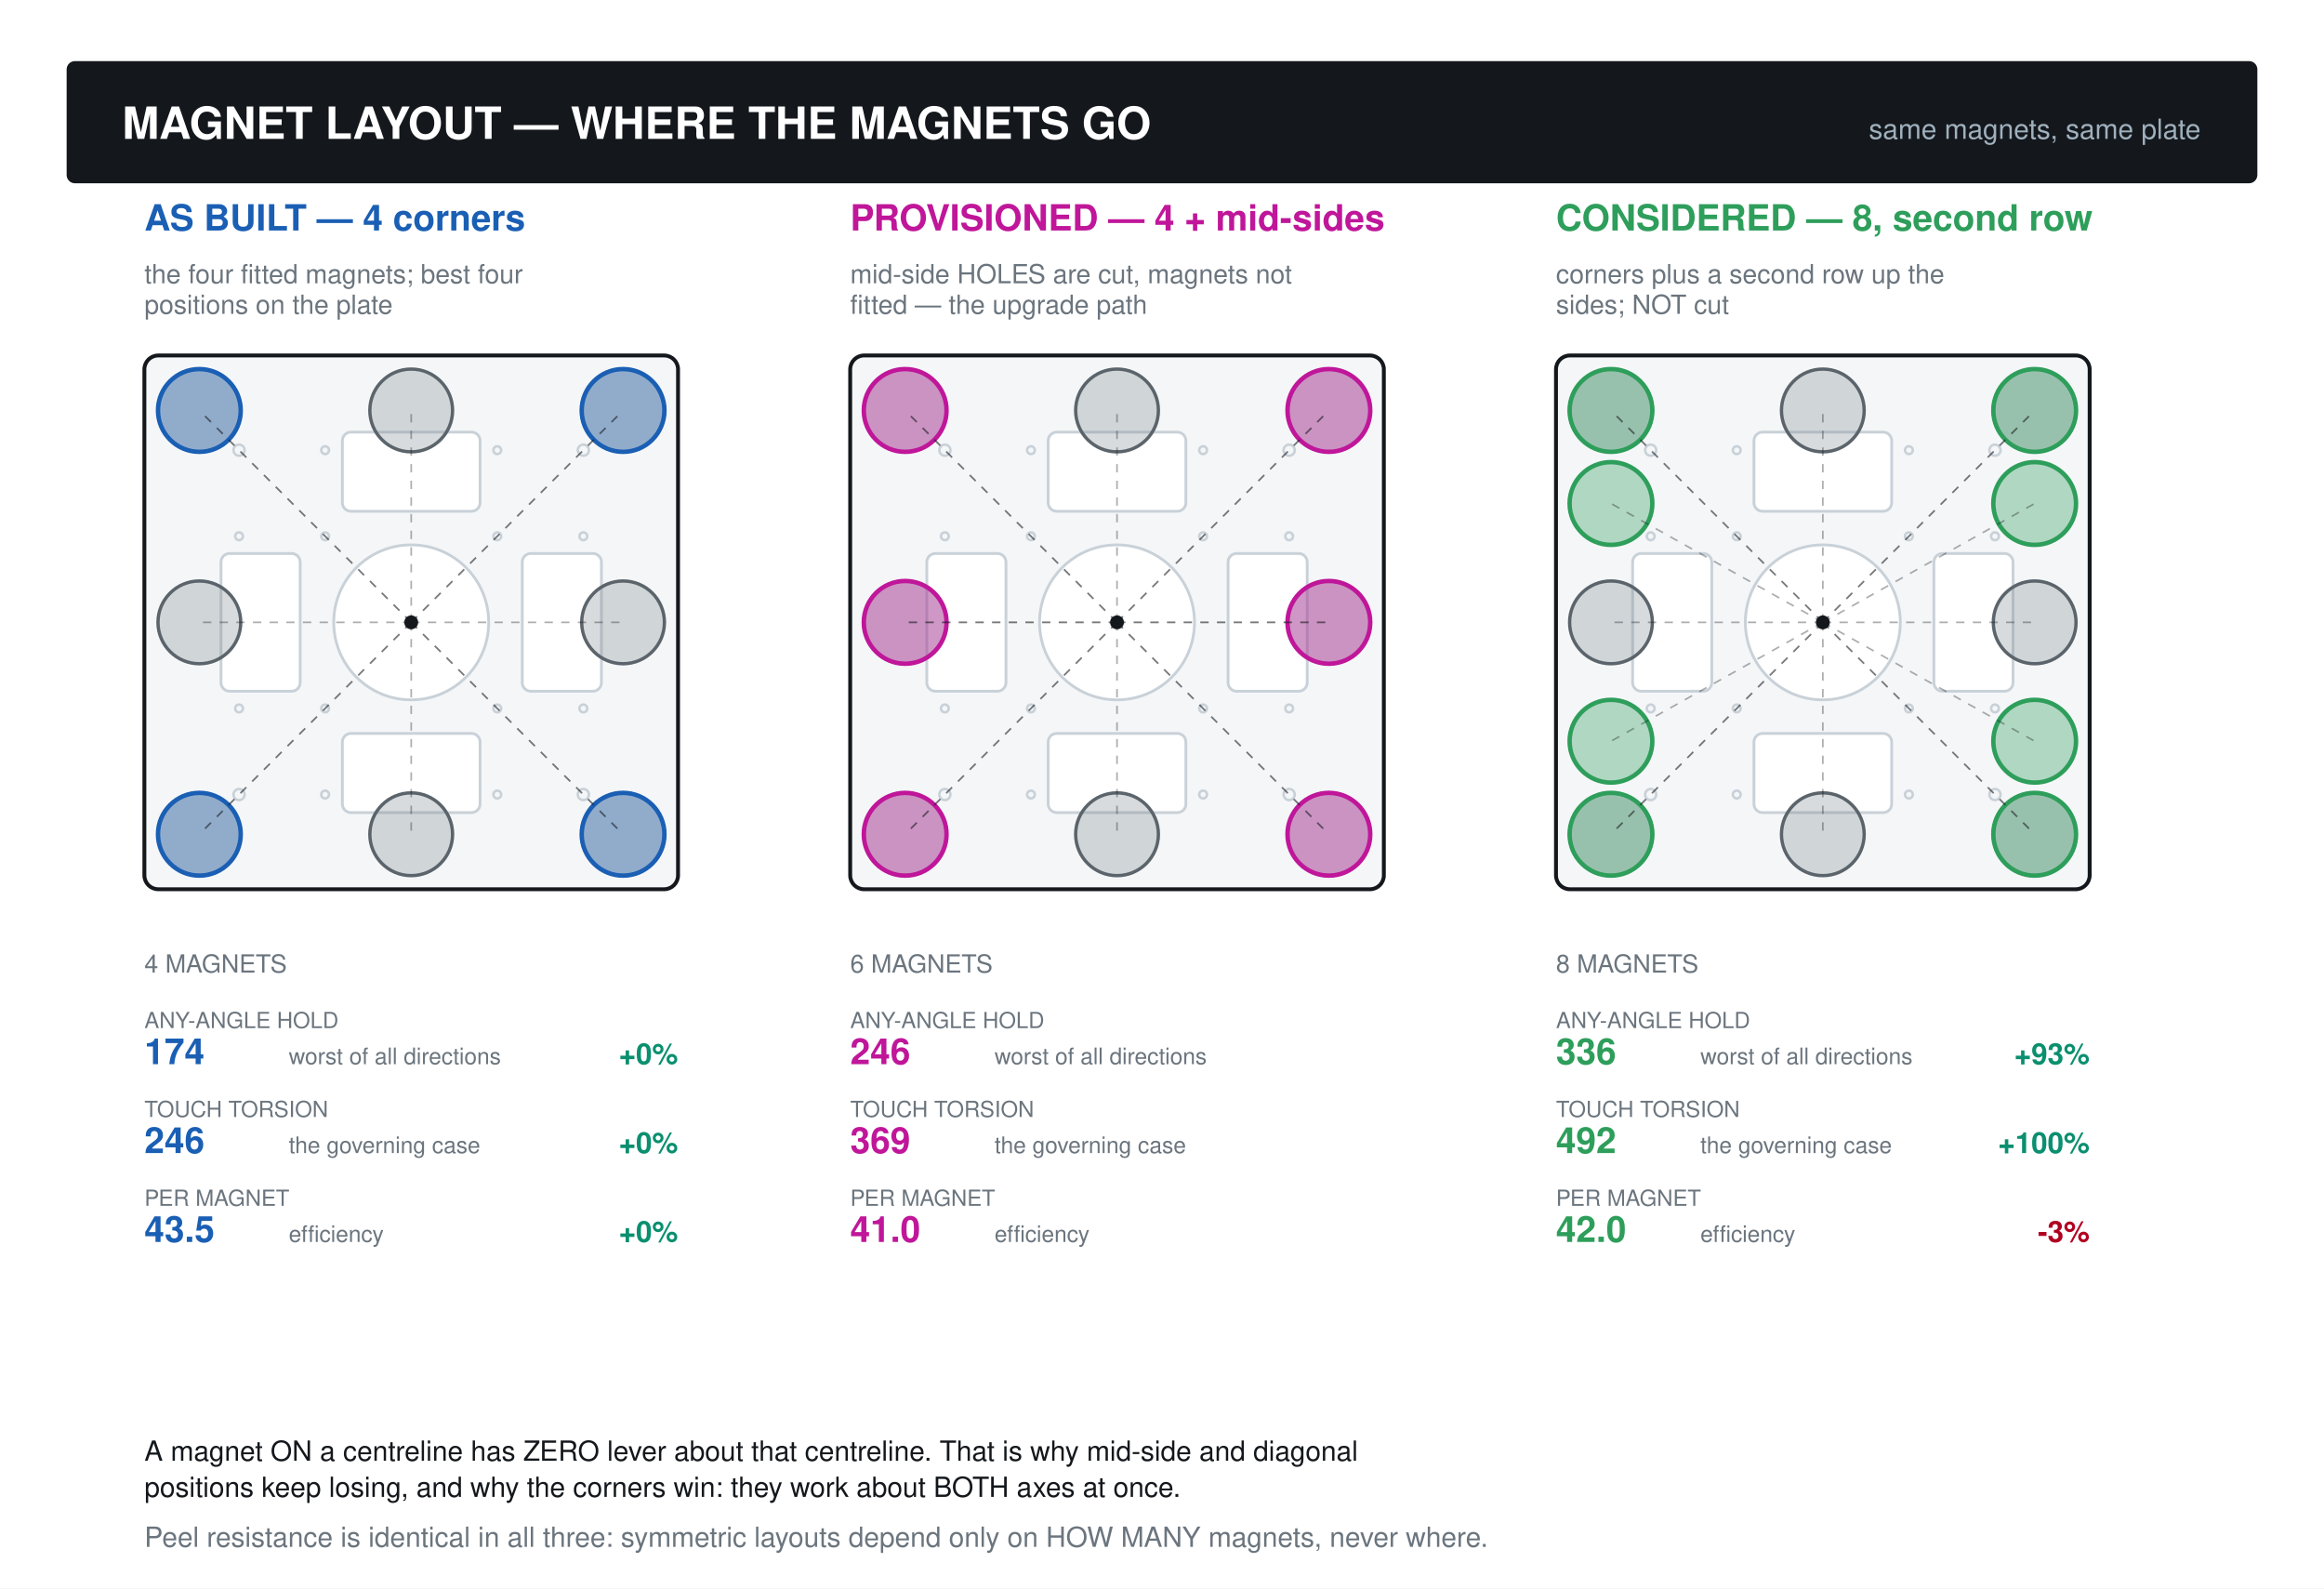
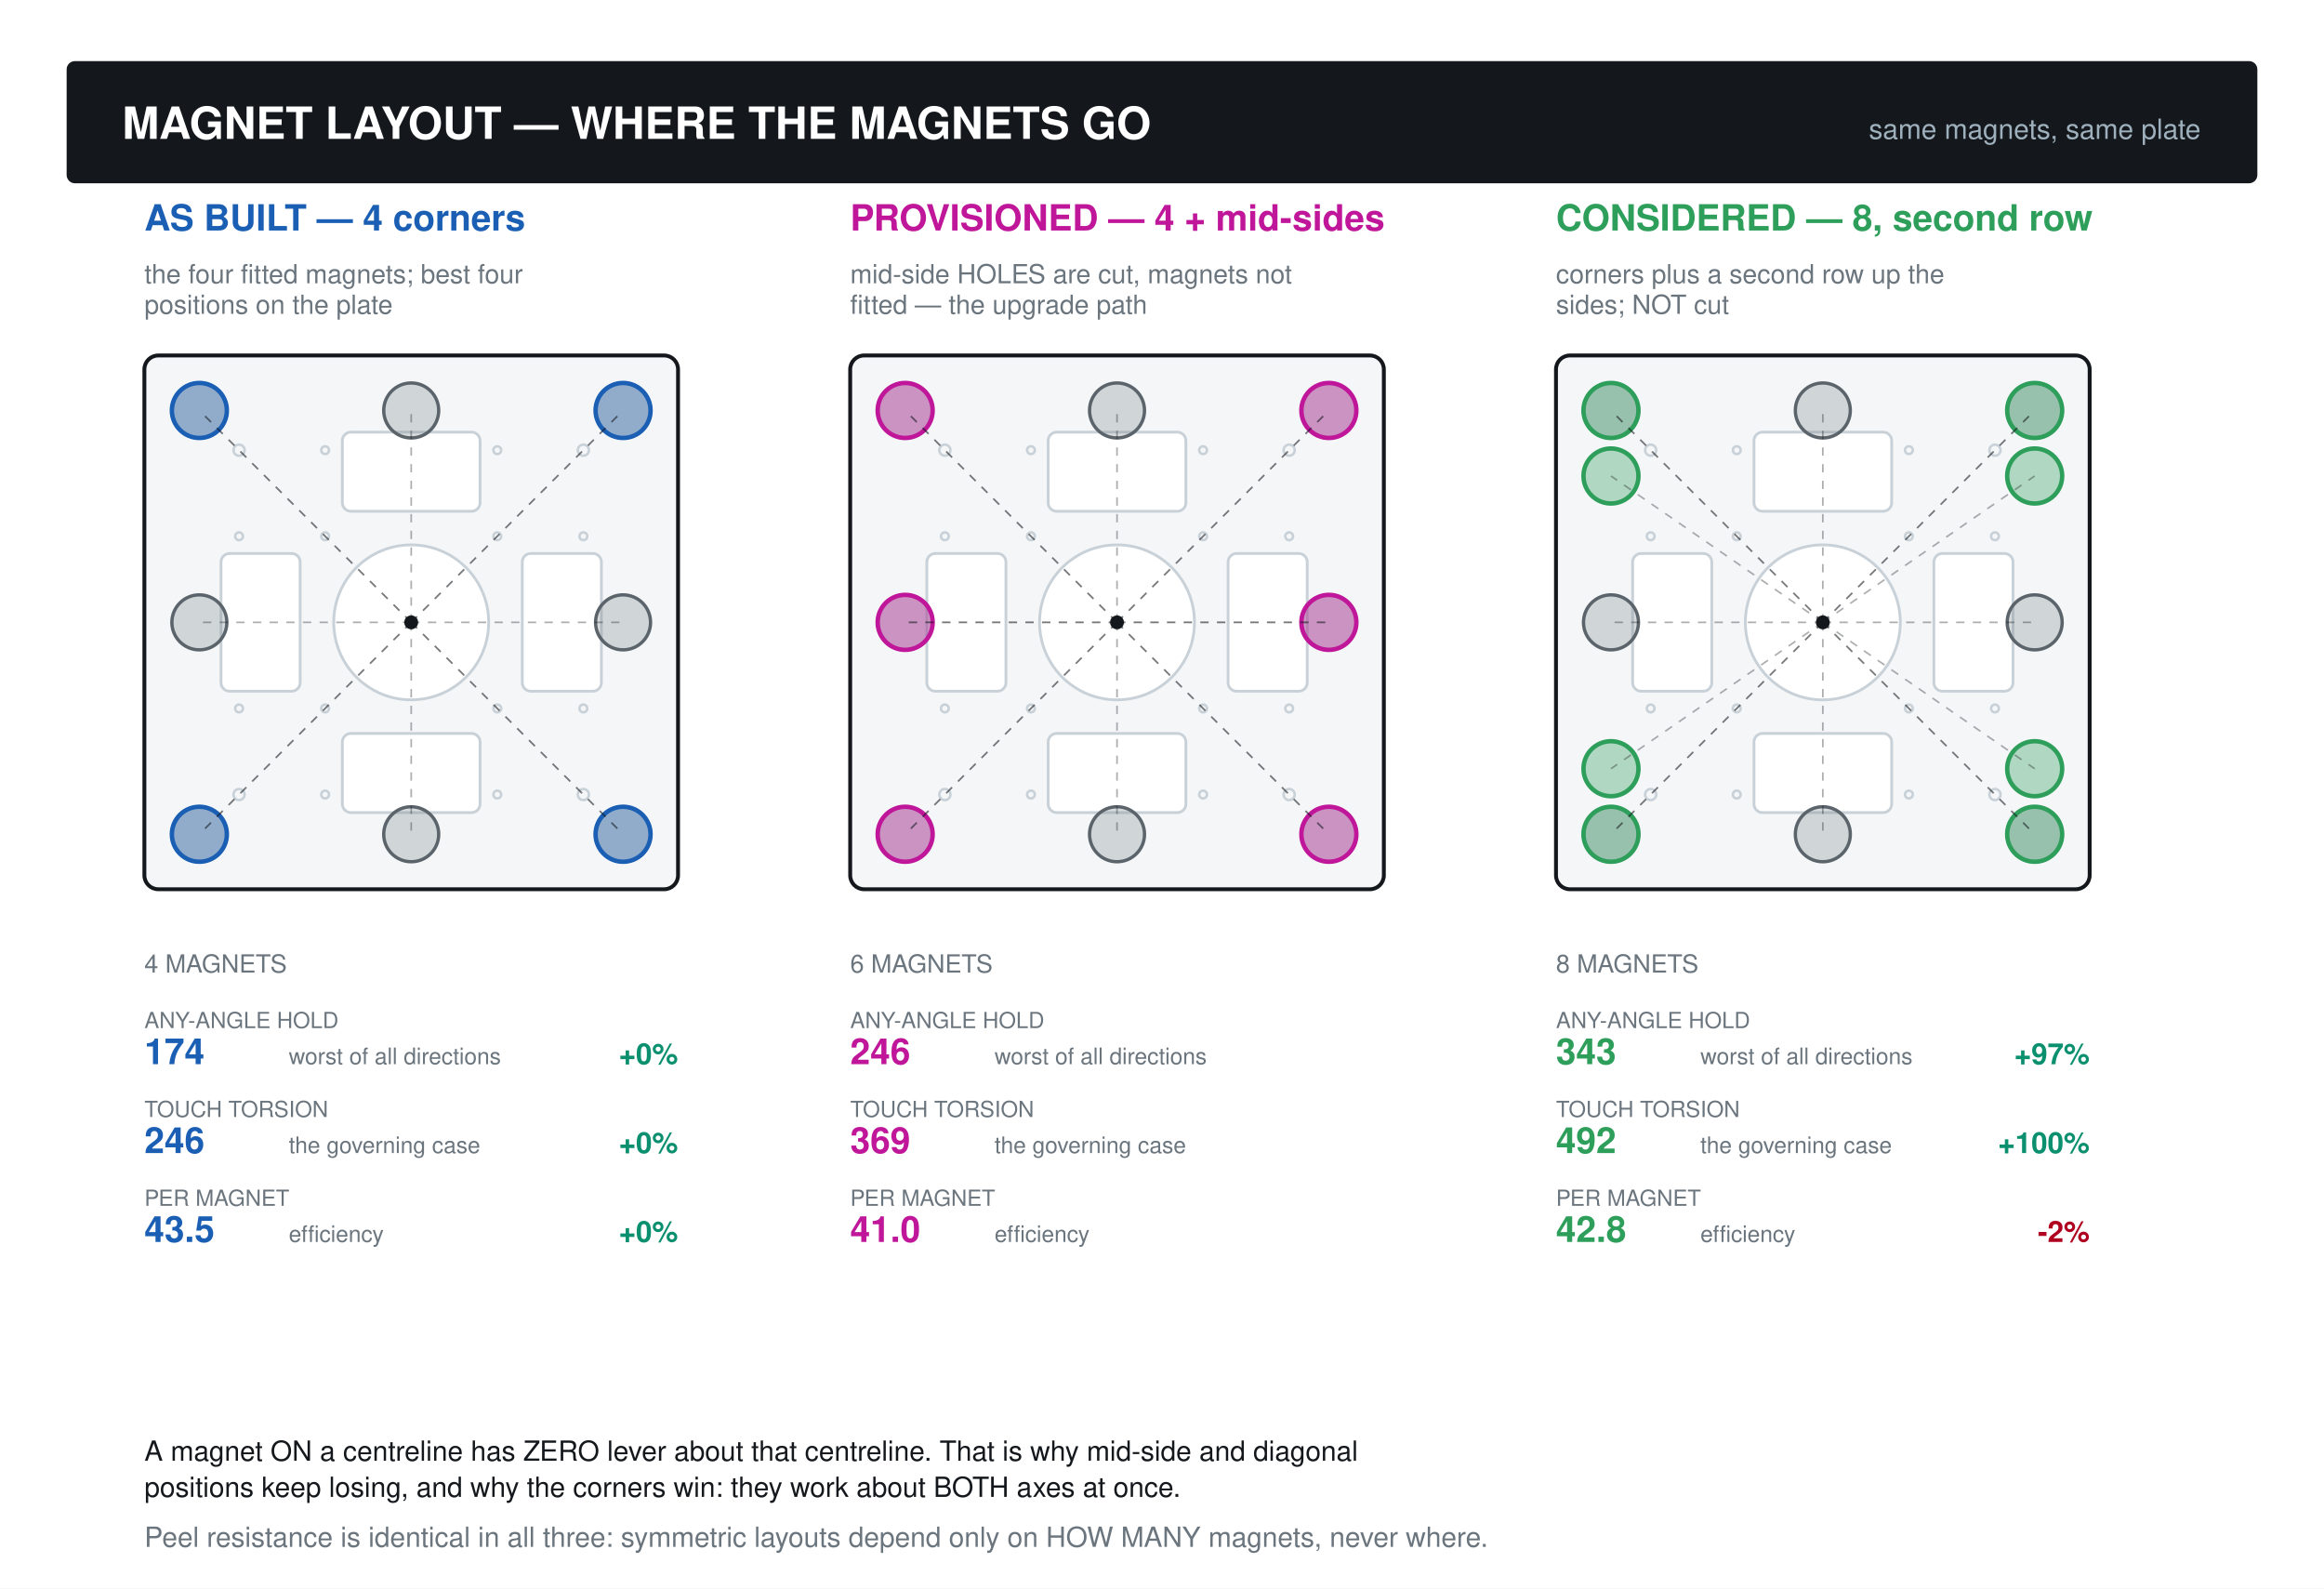
<svg xmlns="http://www.w3.org/2000/svg" width="837" height="572" viewBox="0 0 837 572">
  <rect width="837" height="572" fill="#ffffff" />
  <rect x="24" y="22" width="789" height="44" fill="#14181c" rx="3" />
  <text x="44.0" y="50.0" font-family="Helvetica,Arial,sans-serif" font-size="16" text-anchor="start" fill="#fff" font-weight="bold">MAGNET LAYOUT — WHERE THE MAGNETS GO</text>
  <text x="792.6" y="50.0" font-family="Helvetica,Arial,sans-serif" font-size="10" text-anchor="end" fill="#9fb0bd" font-weight="normal">same magnets, same plate</text>
  <text x="52.0" y="83.0" font-family="Helvetica,Arial,sans-serif" font-size="13" text-anchor="start" fill="#1a5fb4" font-weight="bold">AS BUILT — 4 corners</text>
  <text x="52.0" y="102.0" font-family="Helvetica,Arial,sans-serif" font-size="9.5" text-anchor="start" fill="#6b757e" font-weight="normal">the four fitted magnets; best four</text>
  <text x="52.0" y="113.0" font-family="Helvetica,Arial,sans-serif" font-size="9.5" text-anchor="start" fill="#6b757e" font-weight="normal">positions on the plate</text>
  <rect x="52.0" y="128.0" width="192.2" height="192.2" rx="5.0" fill="#f4f6f8" stroke="#14181c" stroke-width="1.4" />
  <circle cx="148.1" cy="224.1" r="27.9" fill="#fff" stroke="#c9d1d8" stroke-width="1" />
  <rect x="123.3" y="155.6" width="49.6" height="28.5" rx="3.1" fill="#fff" stroke="#c9d1d8" stroke-width="1" />
  <rect x="123.3" y="264.1" width="49.6" height="28.5" rx="3.1" fill="#fff" stroke="#c9d1d8" stroke-width="1" />
  <rect x="79.6" y="199.3" width="28.5" height="49.6" rx="3.1" fill="#fff" stroke="#c9d1d8" stroke-width="1" />
  <rect x="188.1" y="199.3" width="28.5" height="49.6" rx="3.1" fill="#fff" stroke="#c9d1d8" stroke-width="1" />
  <circle cx="117.1" cy="255.1" r="1.4" fill="none" stroke="#c9d1d8" stroke-width="0.9" />
  <circle cx="117.1" cy="193.1" r="1.4" fill="none" stroke="#c9d1d8" stroke-width="0.9" />
  <circle cx="179.1" cy="255.1" r="1.4" fill="none" stroke="#c9d1d8" stroke-width="0.9" />
  <circle cx="179.1" cy="193.1" r="1.4" fill="none" stroke="#c9d1d8" stroke-width="0.9" />
  <circle cx="86.1" cy="255.1" r="1.4" fill="none" stroke="#c9d1d8" stroke-width="0.9" />
  <circle cx="86.1" cy="193.1" r="1.4" fill="none" stroke="#c9d1d8" stroke-width="0.9" />
  <circle cx="210.1" cy="255.1" r="1.4" fill="none" stroke="#c9d1d8" stroke-width="0.9" />
  <circle cx="210.1" cy="193.1" r="1.4" fill="none" stroke="#c9d1d8" stroke-width="0.9" />
  <circle cx="117.1" cy="286.1" r="1.4" fill="none" stroke="#c9d1d8" stroke-width="0.9" />
  <circle cx="117.1" cy="162.1" r="1.4" fill="none" stroke="#c9d1d8" stroke-width="0.9" />
  <circle cx="179.1" cy="286.1" r="1.4" fill="none" stroke="#c9d1d8" stroke-width="0.9" />
  <circle cx="179.1" cy="162.1" r="1.4" fill="none" stroke="#c9d1d8" stroke-width="0.9" />
  <circle cx="86.1" cy="286.1" r="2.0" fill="none" stroke="#c9d1d8" stroke-width="0.9" />
  <circle cx="86.1" cy="162.1" r="2.0" fill="none" stroke="#c9d1d8" stroke-width="0.9" />
  <circle cx="210.1" cy="286.1" r="2.0" fill="none" stroke="#c9d1d8" stroke-width="0.9" />
  <circle cx="210.1" cy="162.1" r="2.0" fill="none" stroke="#c9d1d8" stroke-width="0.9" />
-   <circle cx="71.8" cy="300.4" r="14.9" fill="#7d868d" fill-opacity="0.30" stroke="#5b646b" stroke-width="1.2" />
-   <circle cx="71.8" cy="147.8" r="14.9" fill="#7d868d" fill-opacity="0.30" stroke="#5b646b" stroke-width="1.2" />
-   <circle cx="224.4" cy="300.4" r="14.9" fill="#7d868d" fill-opacity="0.30" stroke="#5b646b" stroke-width="1.2" />
-   <circle cx="224.4" cy="147.8" r="14.9" fill="#7d868d" fill-opacity="0.30" stroke="#5b646b" stroke-width="1.2" />
-   <circle cx="148.1" cy="300.4" r="14.9" fill="#7d868d" fill-opacity="0.30" stroke="#5b646b" stroke-width="1.2" />
-   <circle cx="148.1" cy="147.8" r="14.9" fill="#7d868d" fill-opacity="0.30" stroke="#5b646b" stroke-width="1.2" />
-   <circle cx="71.8" cy="224.1" r="14.9" fill="#7d868d" fill-opacity="0.30" stroke="#5b646b" stroke-width="1.2" />
-   <circle cx="224.4" cy="224.1" r="14.9" fill="#7d868d" fill-opacity="0.30" stroke="#5b646b" stroke-width="1.2" />
-   <circle cx="71.8" cy="300.4" r="14.9" fill="#1a5fb4" fill-opacity="0.34" stroke="#1a5fb4" stroke-width="1.6" />
-   <circle cx="224.4" cy="300.4" r="14.9" fill="#1a5fb4" fill-opacity="0.34" stroke="#1a5fb4" stroke-width="1.6" />
-   <circle cx="71.8" cy="147.8" r="14.9" fill="#1a5fb4" fill-opacity="0.34" stroke="#1a5fb4" stroke-width="1.6" />
-   <circle cx="224.4" cy="147.8" r="14.9" fill="#1a5fb4" fill-opacity="0.34" stroke="#1a5fb4" stroke-width="1.6" />
+   <circle cx="71.8" cy="300.4" r="9.9" fill="#7d868d" fill-opacity="0.30" stroke="#5b646b" stroke-width="1.2" />
+   <circle cx="71.8" cy="147.8" r="9.9" fill="#7d868d" fill-opacity="0.30" stroke="#5b646b" stroke-width="1.2" />
+   <circle cx="224.4" cy="300.4" r="9.9" fill="#7d868d" fill-opacity="0.30" stroke="#5b646b" stroke-width="1.2" />
+   <circle cx="224.4" cy="147.8" r="9.9" fill="#7d868d" fill-opacity="0.30" stroke="#5b646b" stroke-width="1.2" />
+   <circle cx="148.1" cy="300.4" r="9.9" fill="#7d868d" fill-opacity="0.30" stroke="#5b646b" stroke-width="1.2" />
+   <circle cx="148.1" cy="147.8" r="9.9" fill="#7d868d" fill-opacity="0.30" stroke="#5b646b" stroke-width="1.2" />
+   <circle cx="71.8" cy="224.1" r="9.9" fill="#7d868d" fill-opacity="0.30" stroke="#5b646b" stroke-width="1.2" />
+   <circle cx="224.4" cy="224.1" r="9.9" fill="#7d868d" fill-opacity="0.30" stroke="#5b646b" stroke-width="1.2" />
+   <circle cx="71.8" cy="300.4" r="9.9" fill="#1a5fb4" fill-opacity="0.34" stroke="#1a5fb4" stroke-width="1.6" />
+   <circle cx="224.4" cy="300.4" r="9.9" fill="#1a5fb4" fill-opacity="0.34" stroke="#1a5fb4" stroke-width="1.6" />
+   <circle cx="71.8" cy="147.8" r="9.9" fill="#1a5fb4" fill-opacity="0.34" stroke="#1a5fb4" stroke-width="1.6" />
+   <circle cx="224.4" cy="147.8" r="9.9" fill="#1a5fb4" fill-opacity="0.34" stroke="#1a5fb4" stroke-width="1.6" />
  <circle cx="148.1" cy="224.1" r="2.5" fill="#14181c" />
  <line x1="148.1" y1="224.1" x2="71.8" y2="300.4" stroke="#14181c" stroke-width="0.6" stroke-dasharray="3 3" opacity="0.35" />
  <line x1="148.1" y1="224.1" x2="71.8" y2="147.8" stroke="#14181c" stroke-width="0.6" stroke-dasharray="3 3" opacity="0.35" />
  <line x1="148.1" y1="224.1" x2="224.4" y2="300.4" stroke="#14181c" stroke-width="0.6" stroke-dasharray="3 3" opacity="0.35" />
  <line x1="148.1" y1="224.1" x2="224.4" y2="147.8" stroke="#14181c" stroke-width="0.6" stroke-dasharray="3 3" opacity="0.35" />
  <line x1="148.1" y1="224.1" x2="148.1" y2="300.4" stroke="#14181c" stroke-width="0.6" stroke-dasharray="3 3" opacity="0.35" />
  <line x1="148.1" y1="224.1" x2="148.1" y2="147.8" stroke="#14181c" stroke-width="0.6" stroke-dasharray="3 3" opacity="0.35" />
  <line x1="148.1" y1="224.1" x2="71.8" y2="224.1" stroke="#14181c" stroke-width="0.6" stroke-dasharray="3 3" opacity="0.35" />
  <line x1="148.1" y1="224.1" x2="224.4" y2="224.1" stroke="#14181c" stroke-width="0.6" stroke-dasharray="3 3" opacity="0.35" />
  <line x1="148.1" y1="224.1" x2="71.8" y2="300.4" stroke="#14181c" stroke-width="0.6" stroke-dasharray="3 3" opacity="0.35" />
  <line x1="148.1" y1="224.1" x2="224.4" y2="300.4" stroke="#14181c" stroke-width="0.6" stroke-dasharray="3 3" opacity="0.35" />
  <line x1="148.1" y1="224.1" x2="71.8" y2="147.8" stroke="#14181c" stroke-width="0.6" stroke-dasharray="3 3" opacity="0.35" />
  <line x1="148.1" y1="224.1" x2="224.4" y2="147.8" stroke="#14181c" stroke-width="0.6" stroke-dasharray="3 3" opacity="0.35" />
  <text x="52.0" y="350.2" font-family="Helvetica,Arial,sans-serif" font-size="9" text-anchor="start" fill="#6b757e" font-weight="normal">4 MAGNETS</text>
  <text x="52.0" y="370.2" font-family="Helvetica,Arial,sans-serif" font-size="8" text-anchor="start" fill="#6b757e" font-weight="normal">ANY-ANGLE HOLD</text>
  <text x="52.0" y="383.2" font-family="Helvetica,Arial,sans-serif" font-size="13" text-anchor="start" fill="#1a5fb4" font-weight="bold">174</text>
  <text x="104.0" y="383.2" font-family="Helvetica,Arial,sans-serif" font-size="8.2" text-anchor="start" fill="#6b757e" font-weight="normal">worst of all directions</text>
  <text x="244.2" y="383.2" font-family="Helvetica,Arial,sans-serif" font-size="10.5" text-anchor="end" fill="#0a8f6f" font-weight="bold">+0%</text>
  <text x="52.0" y="402.2" font-family="Helvetica,Arial,sans-serif" font-size="8" text-anchor="start" fill="#6b757e" font-weight="normal">TOUCH TORSION</text>
  <text x="52.0" y="415.2" font-family="Helvetica,Arial,sans-serif" font-size="13" text-anchor="start" fill="#1a5fb4" font-weight="bold">246</text>
  <text x="104.0" y="415.2" font-family="Helvetica,Arial,sans-serif" font-size="8.2" text-anchor="start" fill="#6b757e" font-weight="normal">the governing case</text>
  <text x="244.2" y="415.2" font-family="Helvetica,Arial,sans-serif" font-size="10.5" text-anchor="end" fill="#0a8f6f" font-weight="bold">+0%</text>
  <text x="52.0" y="434.2" font-family="Helvetica,Arial,sans-serif" font-size="8" text-anchor="start" fill="#6b757e" font-weight="normal">PER MAGNET</text>
  <text x="52.0" y="447.2" font-family="Helvetica,Arial,sans-serif" font-size="13" text-anchor="start" fill="#1a5fb4" font-weight="bold">43.5</text>
  <text x="104.0" y="447.2" font-family="Helvetica,Arial,sans-serif" font-size="8.2" text-anchor="start" fill="#6b757e" font-weight="normal">efficiency</text>
  <text x="244.2" y="447.2" font-family="Helvetica,Arial,sans-serif" font-size="10.5" text-anchor="end" fill="#0a8f6f" font-weight="bold">+0%</text>
  <text x="306.2" y="83.0" font-family="Helvetica,Arial,sans-serif" font-size="13" text-anchor="start" fill="#c0169a" font-weight="bold">PROVISIONED — 4 + mid-sides</text>
  <text x="306.2" y="102.0" font-family="Helvetica,Arial,sans-serif" font-size="9.5" text-anchor="start" fill="#6b757e" font-weight="normal">mid-side HOLES are cut, magnets not</text>
  <text x="306.2" y="113.0" font-family="Helvetica,Arial,sans-serif" font-size="9.5" text-anchor="start" fill="#6b757e" font-weight="normal">fitted — the upgrade path</text>
  <rect x="306.2" y="128.0" width="192.2" height="192.2" rx="5.0" fill="#f4f6f8" stroke="#14181c" stroke-width="1.4" />
  <circle cx="402.3" cy="224.1" r="27.9" fill="#fff" stroke="#c9d1d8" stroke-width="1" />
  <rect x="377.5" y="155.6" width="49.6" height="28.5" rx="3.1" fill="#fff" stroke="#c9d1d8" stroke-width="1" />
  <rect x="377.5" y="264.1" width="49.6" height="28.5" rx="3.1" fill="#fff" stroke="#c9d1d8" stroke-width="1" />
  <rect x="333.8" y="199.3" width="28.5" height="49.6" rx="3.1" fill="#fff" stroke="#c9d1d8" stroke-width="1" />
  <rect x="442.3" y="199.3" width="28.5" height="49.6" rx="3.1" fill="#fff" stroke="#c9d1d8" stroke-width="1" />
  <circle cx="371.3" cy="255.1" r="1.4" fill="none" stroke="#c9d1d8" stroke-width="0.9" />
  <circle cx="371.3" cy="193.1" r="1.4" fill="none" stroke="#c9d1d8" stroke-width="0.9" />
  <circle cx="433.3" cy="255.1" r="1.4" fill="none" stroke="#c9d1d8" stroke-width="0.9" />
  <circle cx="433.3" cy="193.1" r="1.4" fill="none" stroke="#c9d1d8" stroke-width="0.9" />
  <circle cx="340.3" cy="255.1" r="1.4" fill="none" stroke="#c9d1d8" stroke-width="0.9" />
  <circle cx="340.3" cy="193.1" r="1.4" fill="none" stroke="#c9d1d8" stroke-width="0.9" />
  <circle cx="464.3" cy="255.1" r="1.4" fill="none" stroke="#c9d1d8" stroke-width="0.9" />
  <circle cx="464.3" cy="193.1" r="1.4" fill="none" stroke="#c9d1d8" stroke-width="0.9" />
  <circle cx="371.3" cy="286.1" r="1.4" fill="none" stroke="#c9d1d8" stroke-width="0.9" />
  <circle cx="371.3" cy="162.1" r="1.4" fill="none" stroke="#c9d1d8" stroke-width="0.9" />
  <circle cx="433.3" cy="286.1" r="1.4" fill="none" stroke="#c9d1d8" stroke-width="0.9" />
  <circle cx="433.3" cy="162.1" r="1.4" fill="none" stroke="#c9d1d8" stroke-width="0.9" />
  <circle cx="340.3" cy="286.1" r="2.0" fill="none" stroke="#c9d1d8" stroke-width="0.9" />
  <circle cx="340.3" cy="162.1" r="2.0" fill="none" stroke="#c9d1d8" stroke-width="0.9" />
  <circle cx="464.3" cy="286.1" r="2.0" fill="none" stroke="#c9d1d8" stroke-width="0.9" />
  <circle cx="464.3" cy="162.1" r="2.0" fill="none" stroke="#c9d1d8" stroke-width="0.9" />
-   <circle cx="326.0" cy="300.4" r="14.9" fill="#7d868d" fill-opacity="0.30" stroke="#5b646b" stroke-width="1.2" />
-   <circle cx="326.0" cy="147.8" r="14.9" fill="#7d868d" fill-opacity="0.30" stroke="#5b646b" stroke-width="1.2" />
-   <circle cx="478.6" cy="300.4" r="14.9" fill="#7d868d" fill-opacity="0.30" stroke="#5b646b" stroke-width="1.2" />
-   <circle cx="478.6" cy="147.8" r="14.9" fill="#7d868d" fill-opacity="0.30" stroke="#5b646b" stroke-width="1.2" />
-   <circle cx="402.3" cy="300.4" r="14.9" fill="#7d868d" fill-opacity="0.30" stroke="#5b646b" stroke-width="1.2" />
-   <circle cx="402.3" cy="147.8" r="14.9" fill="#7d868d" fill-opacity="0.30" stroke="#5b646b" stroke-width="1.2" />
-   <circle cx="326.0" cy="224.1" r="14.9" fill="#7d868d" fill-opacity="0.30" stroke="#5b646b" stroke-width="1.2" />
-   <circle cx="478.6" cy="224.1" r="14.9" fill="#7d868d" fill-opacity="0.30" stroke="#5b646b" stroke-width="1.2" />
-   <circle cx="326.0" cy="300.4" r="14.9" fill="#c0169a" fill-opacity="0.34" stroke="#c0169a" stroke-width="1.6" />
-   <circle cx="478.6" cy="300.4" r="14.9" fill="#c0169a" fill-opacity="0.34" stroke="#c0169a" stroke-width="1.6" />
-   <circle cx="326.0" cy="147.8" r="14.9" fill="#c0169a" fill-opacity="0.34" stroke="#c0169a" stroke-width="1.6" />
-   <circle cx="478.6" cy="147.8" r="14.9" fill="#c0169a" fill-opacity="0.34" stroke="#c0169a" stroke-width="1.6" />
-   <circle cx="326.0" cy="224.1" r="14.9" fill="#c0169a" fill-opacity="0.34" stroke="#c0169a" stroke-width="1.6" />
-   <circle cx="478.6" cy="224.1" r="14.9" fill="#c0169a" fill-opacity="0.34" stroke="#c0169a" stroke-width="1.6" />
+   <circle cx="326.0" cy="300.4" r="9.9" fill="#7d868d" fill-opacity="0.30" stroke="#5b646b" stroke-width="1.2" />
+   <circle cx="326.0" cy="147.8" r="9.9" fill="#7d868d" fill-opacity="0.30" stroke="#5b646b" stroke-width="1.2" />
+   <circle cx="478.6" cy="300.4" r="9.9" fill="#7d868d" fill-opacity="0.30" stroke="#5b646b" stroke-width="1.2" />
+   <circle cx="478.6" cy="147.8" r="9.9" fill="#7d868d" fill-opacity="0.30" stroke="#5b646b" stroke-width="1.2" />
+   <circle cx="402.3" cy="300.4" r="9.9" fill="#7d868d" fill-opacity="0.30" stroke="#5b646b" stroke-width="1.2" />
+   <circle cx="402.3" cy="147.8" r="9.9" fill="#7d868d" fill-opacity="0.30" stroke="#5b646b" stroke-width="1.2" />
+   <circle cx="326.0" cy="224.1" r="9.9" fill="#7d868d" fill-opacity="0.30" stroke="#5b646b" stroke-width="1.2" />
+   <circle cx="478.6" cy="224.1" r="9.9" fill="#7d868d" fill-opacity="0.30" stroke="#5b646b" stroke-width="1.2" />
+   <circle cx="326.0" cy="300.4" r="9.9" fill="#c0169a" fill-opacity="0.34" stroke="#c0169a" stroke-width="1.6" />
+   <circle cx="478.6" cy="300.4" r="9.9" fill="#c0169a" fill-opacity="0.34" stroke="#c0169a" stroke-width="1.6" />
+   <circle cx="326.0" cy="147.8" r="9.9" fill="#c0169a" fill-opacity="0.34" stroke="#c0169a" stroke-width="1.6" />
+   <circle cx="478.6" cy="147.8" r="9.9" fill="#c0169a" fill-opacity="0.34" stroke="#c0169a" stroke-width="1.6" />
+   <circle cx="326.0" cy="224.1" r="9.9" fill="#c0169a" fill-opacity="0.34" stroke="#c0169a" stroke-width="1.6" />
+   <circle cx="478.6" cy="224.1" r="9.9" fill="#c0169a" fill-opacity="0.34" stroke="#c0169a" stroke-width="1.6" />
  <circle cx="402.3" cy="224.1" r="2.5" fill="#14181c" />
  <line x1="402.3" y1="224.1" x2="326.0" y2="300.4" stroke="#14181c" stroke-width="0.6" stroke-dasharray="3 3" opacity="0.35" />
  <line x1="402.3" y1="224.1" x2="326.0" y2="147.8" stroke="#14181c" stroke-width="0.6" stroke-dasharray="3 3" opacity="0.35" />
  <line x1="402.3" y1="224.1" x2="478.6" y2="300.4" stroke="#14181c" stroke-width="0.6" stroke-dasharray="3 3" opacity="0.35" />
  <line x1="402.3" y1="224.1" x2="478.6" y2="147.8" stroke="#14181c" stroke-width="0.6" stroke-dasharray="3 3" opacity="0.35" />
  <line x1="402.3" y1="224.1" x2="402.3" y2="300.4" stroke="#14181c" stroke-width="0.6" stroke-dasharray="3 3" opacity="0.35" />
  <line x1="402.3" y1="224.1" x2="402.3" y2="147.8" stroke="#14181c" stroke-width="0.6" stroke-dasharray="3 3" opacity="0.35" />
  <line x1="402.3" y1="224.1" x2="326.0" y2="224.1" stroke="#14181c" stroke-width="0.6" stroke-dasharray="3 3" opacity="0.35" />
  <line x1="402.3" y1="224.1" x2="478.6" y2="224.1" stroke="#14181c" stroke-width="0.6" stroke-dasharray="3 3" opacity="0.35" />
  <line x1="402.3" y1="224.1" x2="326.0" y2="300.4" stroke="#14181c" stroke-width="0.6" stroke-dasharray="3 3" opacity="0.35" />
  <line x1="402.3" y1="224.1" x2="478.6" y2="300.4" stroke="#14181c" stroke-width="0.6" stroke-dasharray="3 3" opacity="0.35" />
  <line x1="402.3" y1="224.1" x2="326.0" y2="147.8" stroke="#14181c" stroke-width="0.6" stroke-dasharray="3 3" opacity="0.35" />
  <line x1="402.3" y1="224.1" x2="478.6" y2="147.8" stroke="#14181c" stroke-width="0.6" stroke-dasharray="3 3" opacity="0.35" />
  <line x1="402.3" y1="224.1" x2="326.0" y2="224.1" stroke="#14181c" stroke-width="0.6" stroke-dasharray="3 3" opacity="0.35" />
  <line x1="402.3" y1="224.1" x2="478.6" y2="224.1" stroke="#14181c" stroke-width="0.6" stroke-dasharray="3 3" opacity="0.35" />
  <text x="306.2" y="350.2" font-family="Helvetica,Arial,sans-serif" font-size="9" text-anchor="start" fill="#6b757e" font-weight="normal">6 MAGNETS</text>
  <text x="306.2" y="370.2" font-family="Helvetica,Arial,sans-serif" font-size="8" text-anchor="start" fill="#6b757e" font-weight="normal">ANY-ANGLE HOLD</text>
  <text x="306.2" y="383.2" font-family="Helvetica,Arial,sans-serif" font-size="13" text-anchor="start" fill="#c0169a" font-weight="bold">246</text>
  <text x="358.2" y="383.2" font-family="Helvetica,Arial,sans-serif" font-size="8.2" text-anchor="start" fill="#6b757e" font-weight="normal">worst of all directions</text>
  <text x="306.2" y="402.2" font-family="Helvetica,Arial,sans-serif" font-size="8" text-anchor="start" fill="#6b757e" font-weight="normal">TOUCH TORSION</text>
  <text x="306.2" y="415.2" font-family="Helvetica,Arial,sans-serif" font-size="13" text-anchor="start" fill="#c0169a" font-weight="bold">369</text>
  <text x="358.2" y="415.2" font-family="Helvetica,Arial,sans-serif" font-size="8.2" text-anchor="start" fill="#6b757e" font-weight="normal">the governing case</text>
  <text x="306.2" y="434.2" font-family="Helvetica,Arial,sans-serif" font-size="8" text-anchor="start" fill="#6b757e" font-weight="normal">PER MAGNET</text>
  <text x="306.2" y="447.2" font-family="Helvetica,Arial,sans-serif" font-size="13" text-anchor="start" fill="#c0169a" font-weight="bold">41.0</text>
  <text x="358.2" y="447.2" font-family="Helvetica,Arial,sans-serif" font-size="8.2" text-anchor="start" fill="#6b757e" font-weight="normal">efficiency</text>
  <text x="560.4" y="83.0" font-family="Helvetica,Arial,sans-serif" font-size="13" text-anchor="start" fill="#2e9e5b" font-weight="bold">CONSIDERED — 8, second row</text>
  <text x="560.4" y="102.0" font-family="Helvetica,Arial,sans-serif" font-size="9.5" text-anchor="start" fill="#6b757e" font-weight="normal">corners plus a second row up the</text>
  <text x="560.4" y="113.0" font-family="Helvetica,Arial,sans-serif" font-size="9.5" text-anchor="start" fill="#6b757e" font-weight="normal">sides; NOT cut</text>
  <rect x="560.4" y="128.0" width="192.2" height="192.2" rx="5.0" fill="#f4f6f8" stroke="#14181c" stroke-width="1.4" />
  <circle cx="656.5" cy="224.1" r="27.9" fill="#fff" stroke="#c9d1d8" stroke-width="1" />
  <rect x="631.7" y="155.6" width="49.6" height="28.5" rx="3.1" fill="#fff" stroke="#c9d1d8" stroke-width="1" />
  <rect x="631.7" y="264.1" width="49.6" height="28.5" rx="3.1" fill="#fff" stroke="#c9d1d8" stroke-width="1" />
  <rect x="588.0" y="199.3" width="28.5" height="49.6" rx="3.1" fill="#fff" stroke="#c9d1d8" stroke-width="1" />
  <rect x="696.5" y="199.3" width="28.5" height="49.6" rx="3.1" fill="#fff" stroke="#c9d1d8" stroke-width="1" />
  <circle cx="625.5" cy="255.1" r="1.4" fill="none" stroke="#c9d1d8" stroke-width="0.9" />
  <circle cx="625.5" cy="193.1" r="1.4" fill="none" stroke="#c9d1d8" stroke-width="0.9" />
  <circle cx="687.5" cy="255.1" r="1.4" fill="none" stroke="#c9d1d8" stroke-width="0.9" />
  <circle cx="687.5" cy="193.1" r="1.4" fill="none" stroke="#c9d1d8" stroke-width="0.9" />
  <circle cx="594.5" cy="255.1" r="1.4" fill="none" stroke="#c9d1d8" stroke-width="0.9" />
  <circle cx="594.5" cy="193.1" r="1.4" fill="none" stroke="#c9d1d8" stroke-width="0.9" />
  <circle cx="718.5" cy="255.1" r="1.4" fill="none" stroke="#c9d1d8" stroke-width="0.9" />
  <circle cx="718.5" cy="193.1" r="1.4" fill="none" stroke="#c9d1d8" stroke-width="0.9" />
  <circle cx="625.5" cy="286.1" r="1.4" fill="none" stroke="#c9d1d8" stroke-width="0.9" />
  <circle cx="625.5" cy="162.1" r="1.4" fill="none" stroke="#c9d1d8" stroke-width="0.9" />
  <circle cx="687.5" cy="286.1" r="1.4" fill="none" stroke="#c9d1d8" stroke-width="0.9" />
  <circle cx="687.5" cy="162.1" r="1.4" fill="none" stroke="#c9d1d8" stroke-width="0.9" />
  <circle cx="594.5" cy="286.1" r="2.0" fill="none" stroke="#c9d1d8" stroke-width="0.9" />
  <circle cx="594.5" cy="162.1" r="2.0" fill="none" stroke="#c9d1d8" stroke-width="0.9" />
  <circle cx="718.5" cy="286.1" r="2.0" fill="none" stroke="#c9d1d8" stroke-width="0.9" />
  <circle cx="718.5" cy="162.1" r="2.0" fill="none" stroke="#c9d1d8" stroke-width="0.9" />
-   <circle cx="580.2" cy="300.4" r="14.9" fill="#7d868d" fill-opacity="0.30" stroke="#5b646b" stroke-width="1.2" />
-   <circle cx="580.2" cy="147.8" r="14.9" fill="#7d868d" fill-opacity="0.30" stroke="#5b646b" stroke-width="1.2" />
-   <circle cx="732.8" cy="300.4" r="14.9" fill="#7d868d" fill-opacity="0.30" stroke="#5b646b" stroke-width="1.2" />
-   <circle cx="732.8" cy="147.8" r="14.9" fill="#7d868d" fill-opacity="0.30" stroke="#5b646b" stroke-width="1.2" />
-   <circle cx="656.5" cy="300.4" r="14.9" fill="#7d868d" fill-opacity="0.30" stroke="#5b646b" stroke-width="1.2" />
-   <circle cx="656.5" cy="147.8" r="14.9" fill="#7d868d" fill-opacity="0.30" stroke="#5b646b" stroke-width="1.2" />
-   <circle cx="580.2" cy="224.1" r="14.9" fill="#7d868d" fill-opacity="0.30" stroke="#5b646b" stroke-width="1.2" />
-   <circle cx="732.8" cy="224.1" r="14.9" fill="#7d868d" fill-opacity="0.30" stroke="#5b646b" stroke-width="1.2" />
-   <circle cx="580.2" cy="300.4" r="14.9" fill="#2e9e5b" fill-opacity="0.34" stroke="#2e9e5b" stroke-width="1.6" />
-   <circle cx="732.8" cy="300.4" r="14.9" fill="#2e9e5b" fill-opacity="0.34" stroke="#2e9e5b" stroke-width="1.6" />
-   <circle cx="580.2" cy="147.8" r="14.9" fill="#2e9e5b" fill-opacity="0.34" stroke="#2e9e5b" stroke-width="1.6" />
-   <circle cx="732.8" cy="147.8" r="14.9" fill="#2e9e5b" fill-opacity="0.34" stroke="#2e9e5b" stroke-width="1.6" />
-   <circle cx="580.2" cy="266.9" r="14.9" fill="#2e9e5b" fill-opacity="0.34" stroke="#2e9e5b" stroke-width="1.6" />
-   <circle cx="732.8" cy="266.9" r="14.9" fill="#2e9e5b" fill-opacity="0.34" stroke="#2e9e5b" stroke-width="1.6" />
-   <circle cx="580.2" cy="181.3" r="14.9" fill="#2e9e5b" fill-opacity="0.34" stroke="#2e9e5b" stroke-width="1.6" />
-   <circle cx="732.8" cy="181.3" r="14.9" fill="#2e9e5b" fill-opacity="0.34" stroke="#2e9e5b" stroke-width="1.6" />
+   <circle cx="580.2" cy="300.4" r="9.9" fill="#7d868d" fill-opacity="0.30" stroke="#5b646b" stroke-width="1.2" />
+   <circle cx="580.2" cy="147.8" r="9.9" fill="#7d868d" fill-opacity="0.30" stroke="#5b646b" stroke-width="1.2" />
+   <circle cx="732.8" cy="300.4" r="9.9" fill="#7d868d" fill-opacity="0.30" stroke="#5b646b" stroke-width="1.2" />
+   <circle cx="732.8" cy="147.8" r="9.9" fill="#7d868d" fill-opacity="0.30" stroke="#5b646b" stroke-width="1.2" />
+   <circle cx="656.5" cy="300.4" r="9.9" fill="#7d868d" fill-opacity="0.30" stroke="#5b646b" stroke-width="1.2" />
+   <circle cx="656.5" cy="147.8" r="9.9" fill="#7d868d" fill-opacity="0.30" stroke="#5b646b" stroke-width="1.2" />
+   <circle cx="580.2" cy="224.1" r="9.9" fill="#7d868d" fill-opacity="0.30" stroke="#5b646b" stroke-width="1.2" />
+   <circle cx="732.8" cy="224.1" r="9.9" fill="#7d868d" fill-opacity="0.30" stroke="#5b646b" stroke-width="1.2" />
+   <circle cx="580.2" cy="300.4" r="9.9" fill="#2e9e5b" fill-opacity="0.34" stroke="#2e9e5b" stroke-width="1.6" />
+   <circle cx="732.8" cy="300.4" r="9.9" fill="#2e9e5b" fill-opacity="0.34" stroke="#2e9e5b" stroke-width="1.6" />
+   <circle cx="580.2" cy="147.8" r="9.9" fill="#2e9e5b" fill-opacity="0.34" stroke="#2e9e5b" stroke-width="1.6" />
+   <circle cx="732.8" cy="147.8" r="9.9" fill="#2e9e5b" fill-opacity="0.34" stroke="#2e9e5b" stroke-width="1.6" />
+   <circle cx="580.2" cy="276.8" r="9.9" fill="#2e9e5b" fill-opacity="0.34" stroke="#2e9e5b" stroke-width="1.6" />
+   <circle cx="732.8" cy="276.8" r="9.9" fill="#2e9e5b" fill-opacity="0.34" stroke="#2e9e5b" stroke-width="1.6" />
+   <circle cx="580.2" cy="171.4" r="9.9" fill="#2e9e5b" fill-opacity="0.34" stroke="#2e9e5b" stroke-width="1.6" />
+   <circle cx="732.8" cy="171.4" r="9.9" fill="#2e9e5b" fill-opacity="0.34" stroke="#2e9e5b" stroke-width="1.6" />
  <circle cx="656.5" cy="224.1" r="2.5" fill="#14181c" />
  <line x1="656.5" y1="224.1" x2="580.2" y2="300.4" stroke="#14181c" stroke-width="0.6" stroke-dasharray="3 3" opacity="0.35" />
  <line x1="656.5" y1="224.1" x2="580.2" y2="147.8" stroke="#14181c" stroke-width="0.6" stroke-dasharray="3 3" opacity="0.35" />
  <line x1="656.5" y1="224.1" x2="732.8" y2="300.4" stroke="#14181c" stroke-width="0.6" stroke-dasharray="3 3" opacity="0.35" />
  <line x1="656.5" y1="224.1" x2="732.8" y2="147.8" stroke="#14181c" stroke-width="0.6" stroke-dasharray="3 3" opacity="0.35" />
  <line x1="656.5" y1="224.1" x2="656.5" y2="300.4" stroke="#14181c" stroke-width="0.6" stroke-dasharray="3 3" opacity="0.35" />
  <line x1="656.5" y1="224.1" x2="656.5" y2="147.8" stroke="#14181c" stroke-width="0.6" stroke-dasharray="3 3" opacity="0.35" />
  <line x1="656.5" y1="224.1" x2="580.2" y2="224.1" stroke="#14181c" stroke-width="0.6" stroke-dasharray="3 3" opacity="0.35" />
  <line x1="656.5" y1="224.1" x2="732.8" y2="224.1" stroke="#14181c" stroke-width="0.6" stroke-dasharray="3 3" opacity="0.35" />
  <line x1="656.5" y1="224.1" x2="580.2" y2="300.4" stroke="#14181c" stroke-width="0.6" stroke-dasharray="3 3" opacity="0.35" />
  <line x1="656.5" y1="224.1" x2="732.8" y2="300.4" stroke="#14181c" stroke-width="0.6" stroke-dasharray="3 3" opacity="0.35" />
  <line x1="656.5" y1="224.1" x2="580.2" y2="147.8" stroke="#14181c" stroke-width="0.6" stroke-dasharray="3 3" opacity="0.35" />
  <line x1="656.5" y1="224.1" x2="732.8" y2="147.8" stroke="#14181c" stroke-width="0.6" stroke-dasharray="3 3" opacity="0.35" />
-   <line x1="656.5" y1="224.1" x2="580.2" y2="266.9" stroke="#14181c" stroke-width="0.6" stroke-dasharray="3 3" opacity="0.35" />
-   <line x1="656.5" y1="224.1" x2="732.8" y2="266.9" stroke="#14181c" stroke-width="0.6" stroke-dasharray="3 3" opacity="0.35" />
-   <line x1="656.5" y1="224.1" x2="580.2" y2="181.3" stroke="#14181c" stroke-width="0.6" stroke-dasharray="3 3" opacity="0.35" />
-   <line x1="656.5" y1="224.1" x2="732.8" y2="181.3" stroke="#14181c" stroke-width="0.6" stroke-dasharray="3 3" opacity="0.35" />
+   <line x1="656.5" y1="224.1" x2="580.2" y2="276.8" stroke="#14181c" stroke-width="0.6" stroke-dasharray="3 3" opacity="0.35" />
+   <line x1="656.5" y1="224.1" x2="732.8" y2="276.8" stroke="#14181c" stroke-width="0.6" stroke-dasharray="3 3" opacity="0.35" />
+   <line x1="656.5" y1="224.1" x2="580.2" y2="171.4" stroke="#14181c" stroke-width="0.6" stroke-dasharray="3 3" opacity="0.35" />
+   <line x1="656.5" y1="224.1" x2="732.8" y2="171.4" stroke="#14181c" stroke-width="0.6" stroke-dasharray="3 3" opacity="0.35" />
  <text x="560.4" y="350.2" font-family="Helvetica,Arial,sans-serif" font-size="9" text-anchor="start" fill="#6b757e" font-weight="normal">8 MAGNETS</text>
  <text x="560.4" y="370.2" font-family="Helvetica,Arial,sans-serif" font-size="8" text-anchor="start" fill="#6b757e" font-weight="normal">ANY-ANGLE HOLD</text>
-   <text x="560.4" y="383.2" font-family="Helvetica,Arial,sans-serif" font-size="13" text-anchor="start" fill="#2e9e5b" font-weight="bold">336</text>
+   <text x="560.4" y="383.2" font-family="Helvetica,Arial,sans-serif" font-size="13" text-anchor="start" fill="#2e9e5b" font-weight="bold">343</text>
  <text x="612.4" y="383.2" font-family="Helvetica,Arial,sans-serif" font-size="8.2" text-anchor="start" fill="#6b757e" font-weight="normal">worst of all directions</text>
-   <text x="752.6" y="383.2" font-family="Helvetica,Arial,sans-serif" font-size="10.5" text-anchor="end" fill="#0a8f6f" font-weight="bold">+93%</text>
+   <text x="752.6" y="383.2" font-family="Helvetica,Arial,sans-serif" font-size="10.5" text-anchor="end" fill="#0a8f6f" font-weight="bold">+97%</text>
  <text x="560.4" y="402.2" font-family="Helvetica,Arial,sans-serif" font-size="8" text-anchor="start" fill="#6b757e" font-weight="normal">TOUCH TORSION</text>
  <text x="560.4" y="415.2" font-family="Helvetica,Arial,sans-serif" font-size="13" text-anchor="start" fill="#2e9e5b" font-weight="bold">492</text>
  <text x="612.4" y="415.2" font-family="Helvetica,Arial,sans-serif" font-size="8.2" text-anchor="start" fill="#6b757e" font-weight="normal">the governing case</text>
  <text x="752.6" y="415.2" font-family="Helvetica,Arial,sans-serif" font-size="10.5" text-anchor="end" fill="#0a8f6f" font-weight="bold">+100%</text>
  <text x="560.4" y="434.2" font-family="Helvetica,Arial,sans-serif" font-size="8" text-anchor="start" fill="#6b757e" font-weight="normal">PER MAGNET</text>
-   <text x="560.4" y="447.2" font-family="Helvetica,Arial,sans-serif" font-size="13" text-anchor="start" fill="#2e9e5b" font-weight="bold">42.0</text>
+   <text x="560.4" y="447.2" font-family="Helvetica,Arial,sans-serif" font-size="13" text-anchor="start" fill="#2e9e5b" font-weight="bold">42.8</text>
  <text x="612.4" y="447.2" font-family="Helvetica,Arial,sans-serif" font-size="8.2" text-anchor="start" fill="#6b757e" font-weight="normal">efficiency</text>
-   <text x="752.6" y="447.2" font-family="Helvetica,Arial,sans-serif" font-size="10.5" text-anchor="end" fill="#b00020" font-weight="bold">-3%</text>
+   <text x="752.6" y="447.2" font-family="Helvetica,Arial,sans-serif" font-size="10.5" text-anchor="end" fill="#b00020" font-weight="bold">-2%</text>
  <text x="52.0" y="526.0" font-family="Helvetica,Arial,sans-serif" font-size="10" text-anchor="start" fill="#14181c" font-weight="normal">A magnet ON a centreline has ZERO lever about that centreline. That is why mid-side and diagonal</text>
  <text x="52.0" y="539.0" font-family="Helvetica,Arial,sans-serif" font-size="10" text-anchor="start" fill="#14181c" font-weight="normal">positions keep losing, and why the corners win: they work about BOTH axes at once.</text>
  <text x="52.0" y="557.0" font-family="Helvetica,Arial,sans-serif" font-size="10" text-anchor="start" fill="#6b757e" font-weight="normal">Peel resistance is identical in all three: symmetric layouts depend only on HOW MANY magnets, never where.</text>
</svg>
